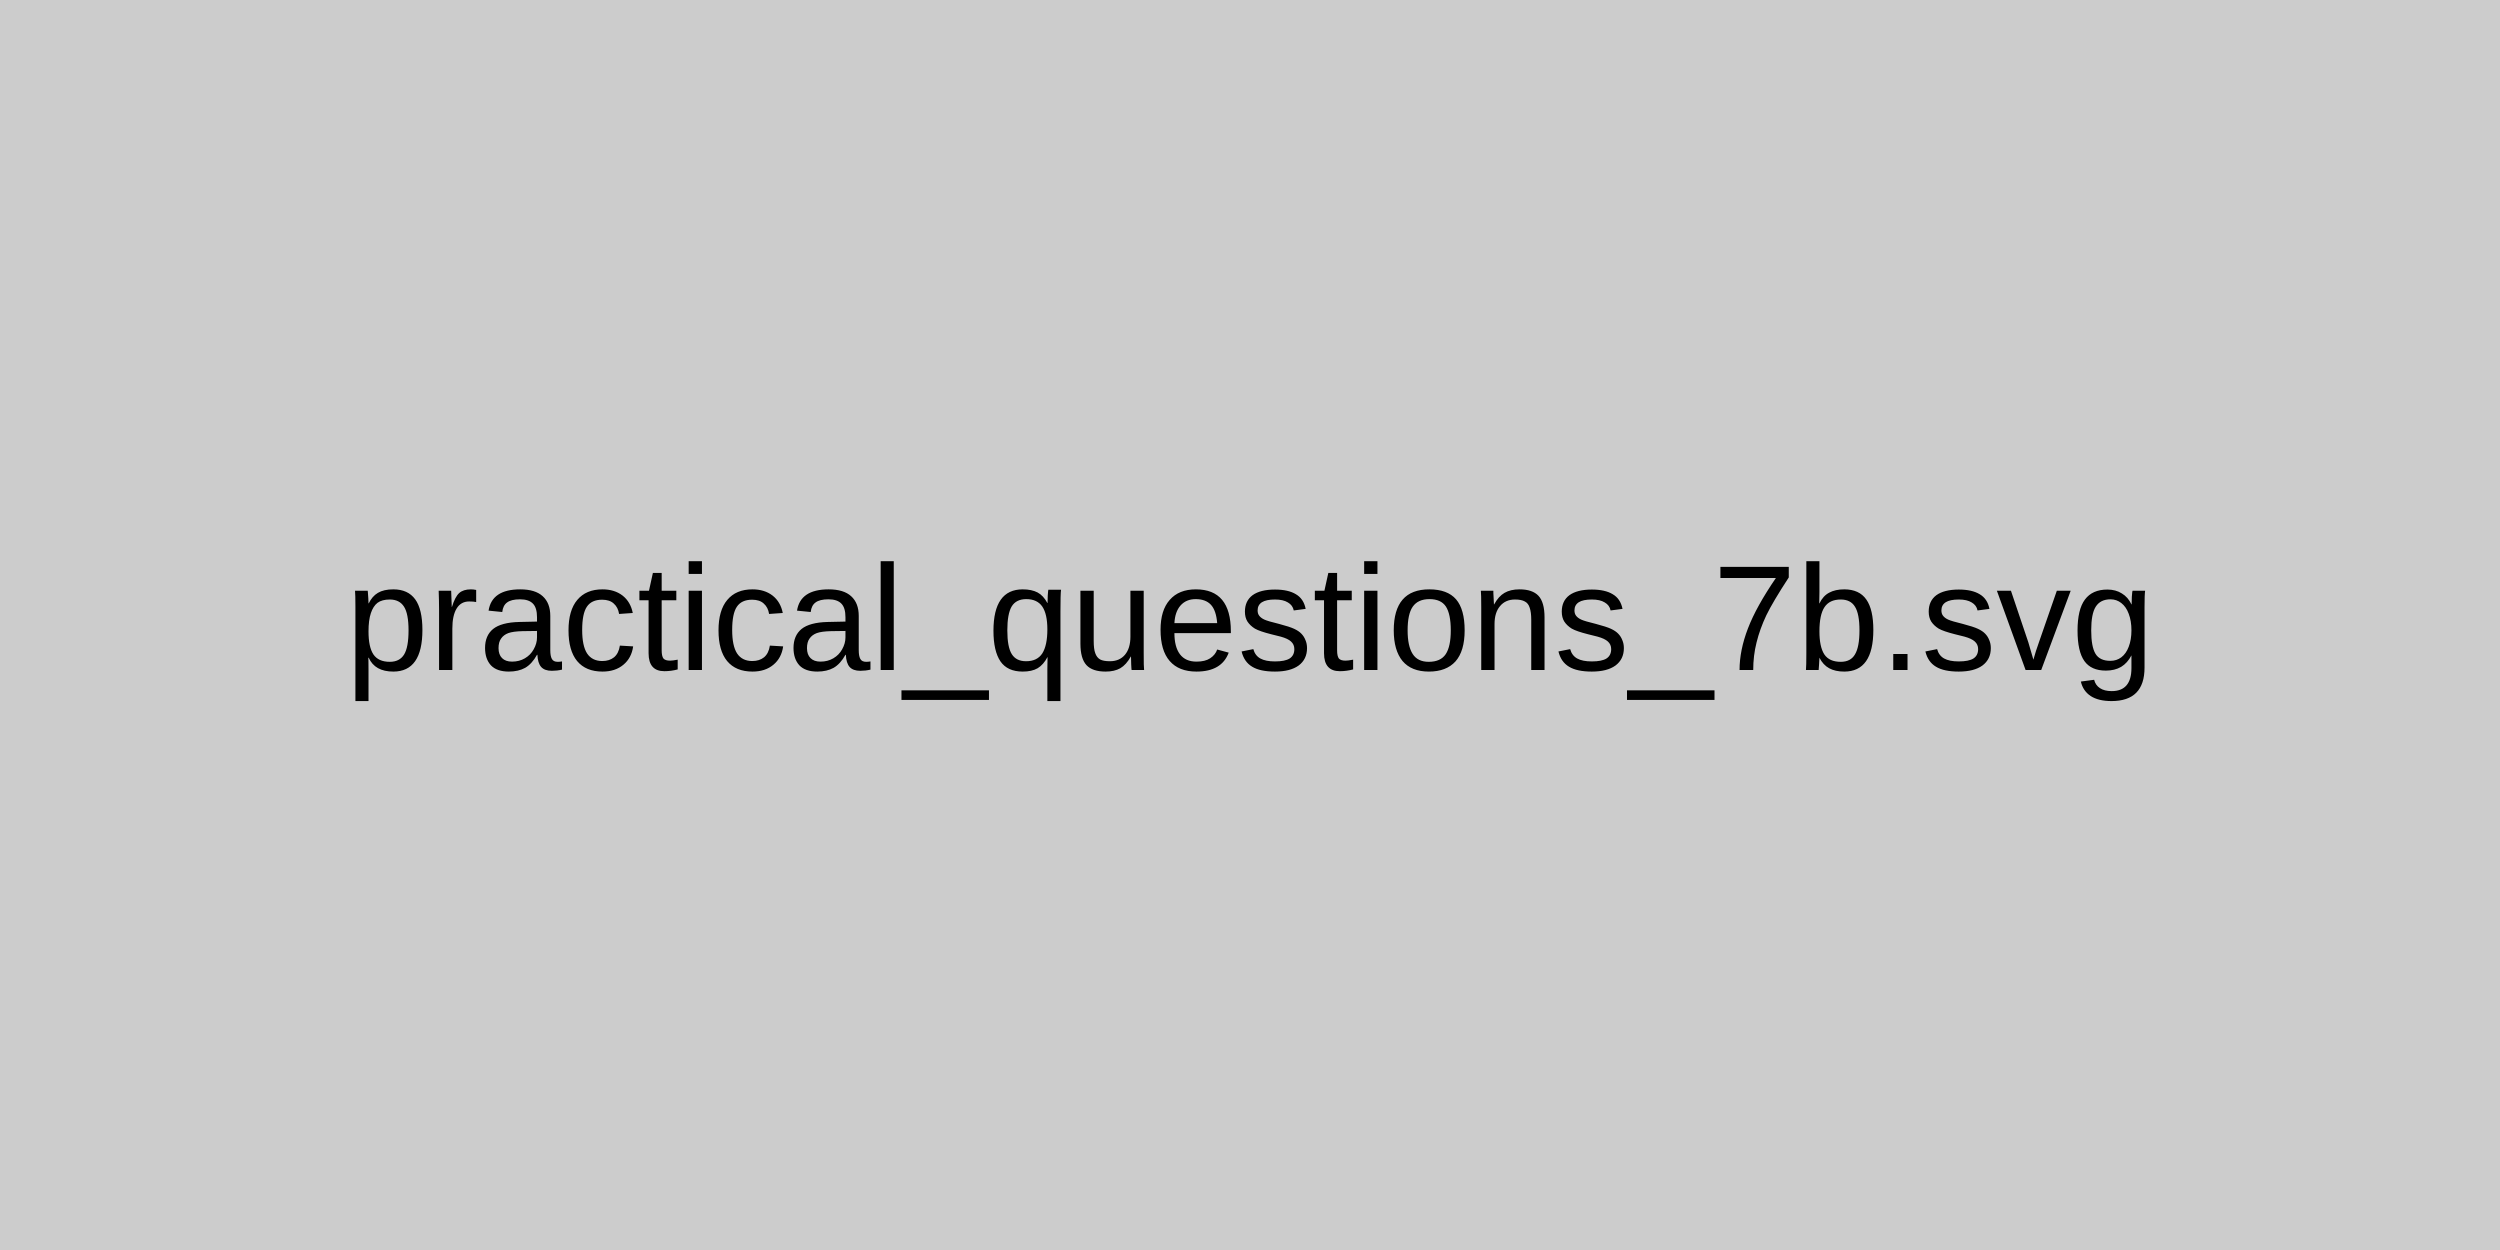
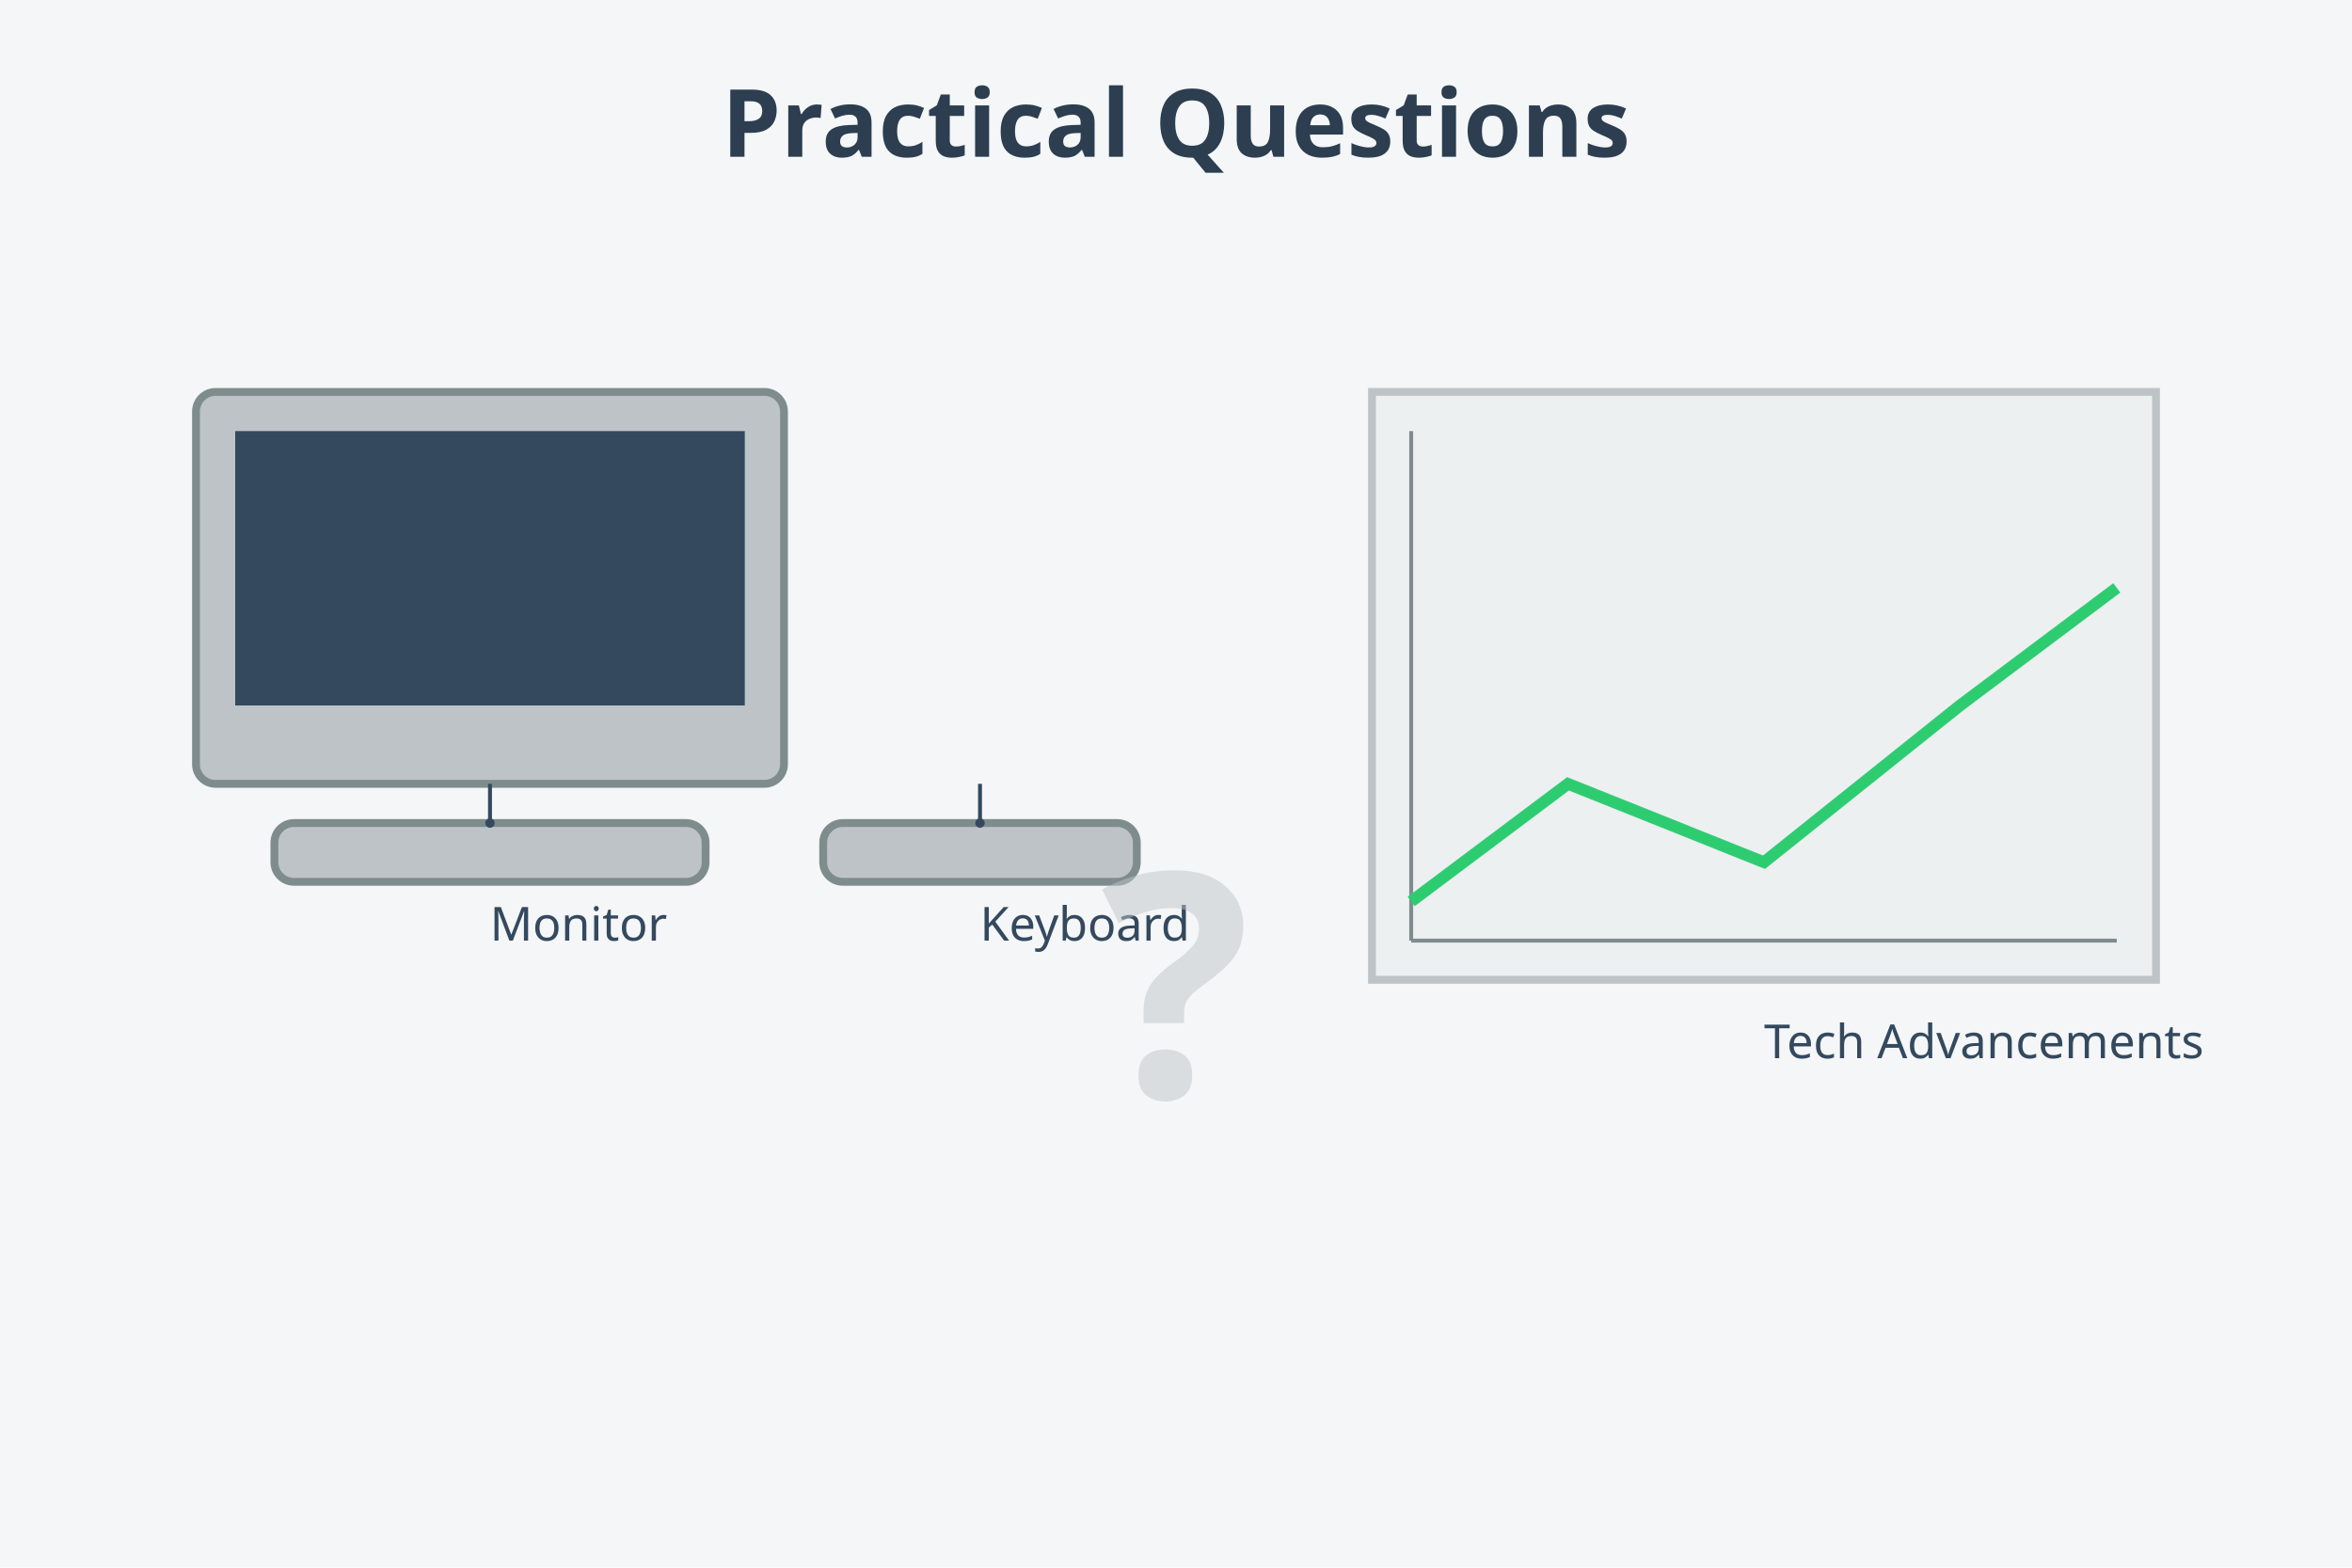
- <svg xmlns="http://www.w3.org/2000/svg" width="200" height="100">
-   <rect width="100%" height="100%" fill="#cccccc" />
-   <text x="50%" y="50%" font-family="Arial" font-size="12" fill="black" text-anchor="middle" dy=".3em">practical_questions_7b.svg</text>
+ <svg xmlns="http://www.w3.org/2000/svg" width="600" height="400" viewBox="0 0 600 400" font-family="sans-serif">
+   <defs>
+     <style>
+             .title { font-size: 24px; font-weight: bold; text-anchor: middle; fill: #2c3e50; }
+             .computer-body { fill: #bdc3c7; stroke: #7f8c8d; stroke-width: 2; rx: 5; }
+             .screen { fill: #34495e; }
+             .label-line { stroke: #34495e; stroke-width: 1; marker-end: url(#dot); }
+             .label-text { font-size: 12px; fill: #34495e; }
+             .graph-line { fill: none; stroke: #2ecc71; stroke-width: 3; }
+             .question-mark { font-size: 80px; font-weight: bold; fill: #bdc3c7; opacity: 0.5; text-anchor: middle; }
+         </style>
+     <marker id="dot" viewBox="0 0 10 10" refX="5" refY="5" markerWidth="6" markerHeight="6">
+       <circle cx="5" cy="5" r="2" fill="#34495e" />
+     </marker>
+   </defs>
+   <rect width="600" height="400" fill="#f4f6f7" />
+   <text x="300" y="40" class="title">Practical Questions</text>
+   <g transform="translate(50, 100)">
+     <rect x="0" y="0" width="150" height="100" class="computer-body" />
+     <rect x="10" y="10" width="130" height="70" class="screen" />
+     <rect x="20" y="110" width="110" height="15" class="computer-body" />
+     <text x="75" y="140" class="label-text">Monitor</text>
+     <line x1="75" y1="100" x2="75" y2="110" class="label-line" />
+     <rect x="160" y="110" width="80" height="15" class="computer-body" />
+     <text x="200" y="140" class="label-text">Keyboard</text>
+     <line x1="200" y1="100" x2="200" y2="110" class="label-line" />
+   </g>
+   <g transform="translate(350, 100)">
+     <rect x="0" y="0" width="200" height="150" fill="#ecf0f1" stroke="#bdc3c7" stroke-width="2" />
+     <line x1="10" y1="140" x2="190" y2="140" stroke="#7f8c8d" stroke-width="1" />
+     <line x1="10" y1="140" x2="10" y2="10" stroke="#7f8c8d" stroke-width="1" />
+     <path d="M 10 130 L 50 100 L 100 120 L 150 80 L 190 50" class="graph-line" />
+     <text x="100" y="170" class="label-text">Tech Advancements</text>
+   </g>
+   <text x="300" y="280" class="question-mark">?</text>
</svg>
